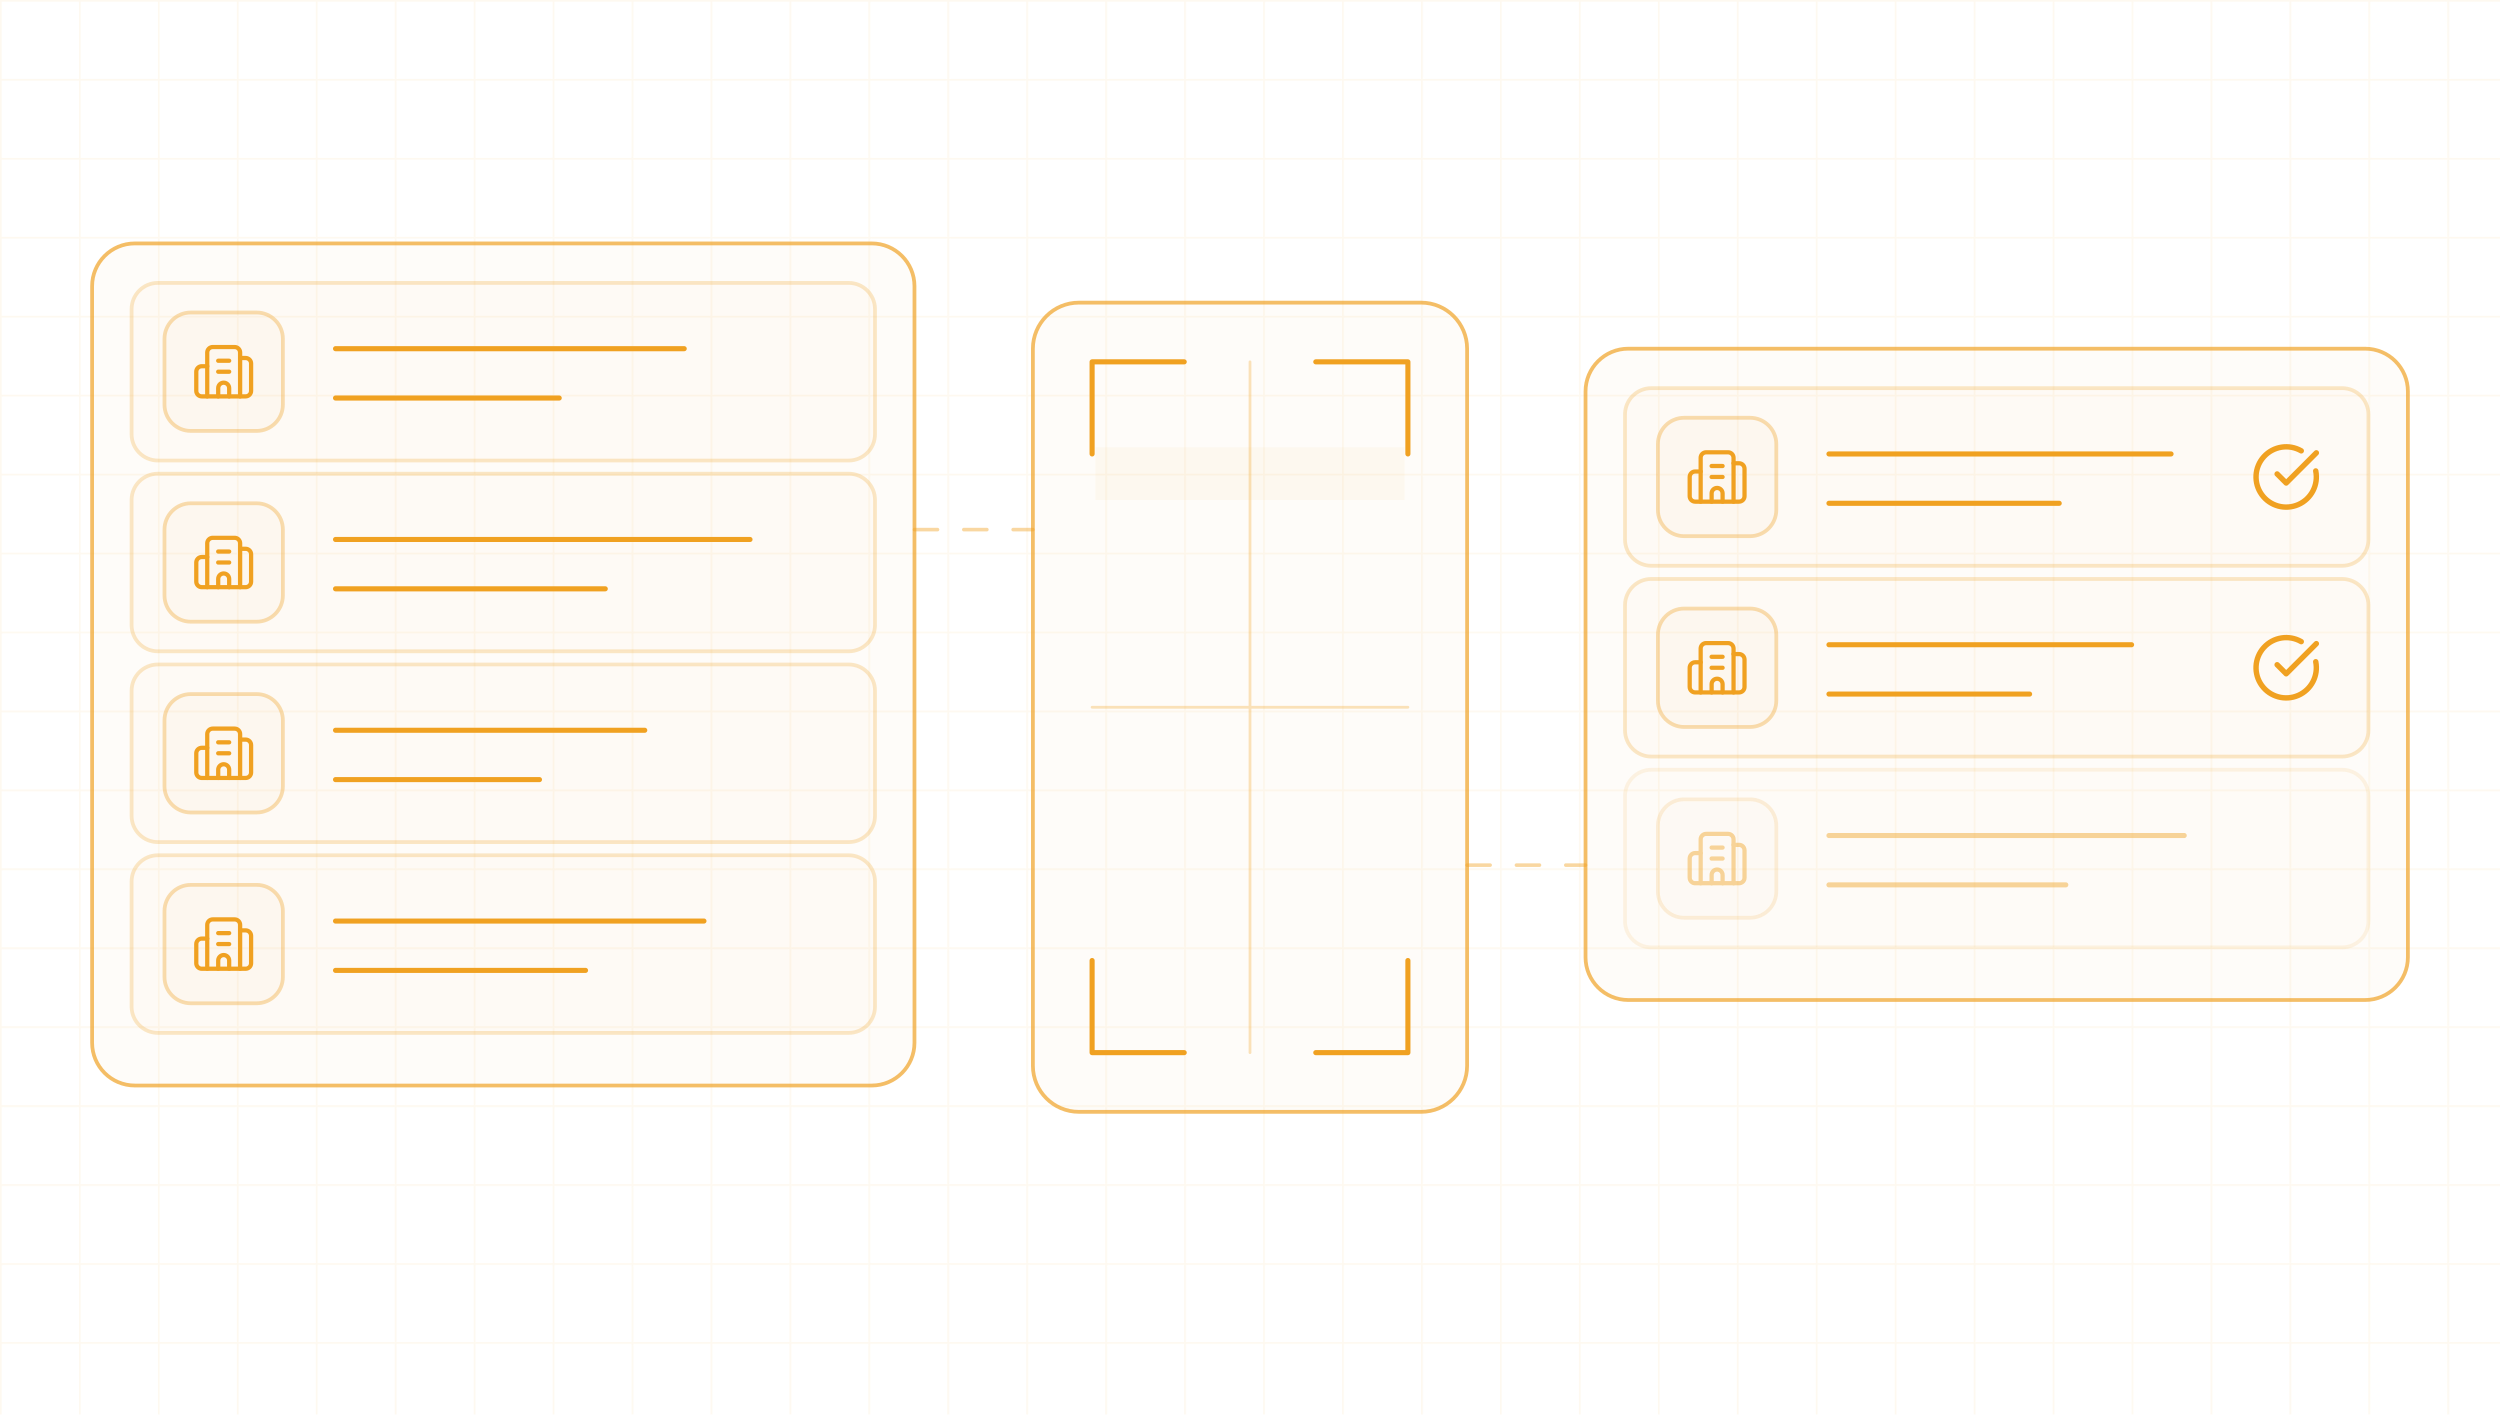
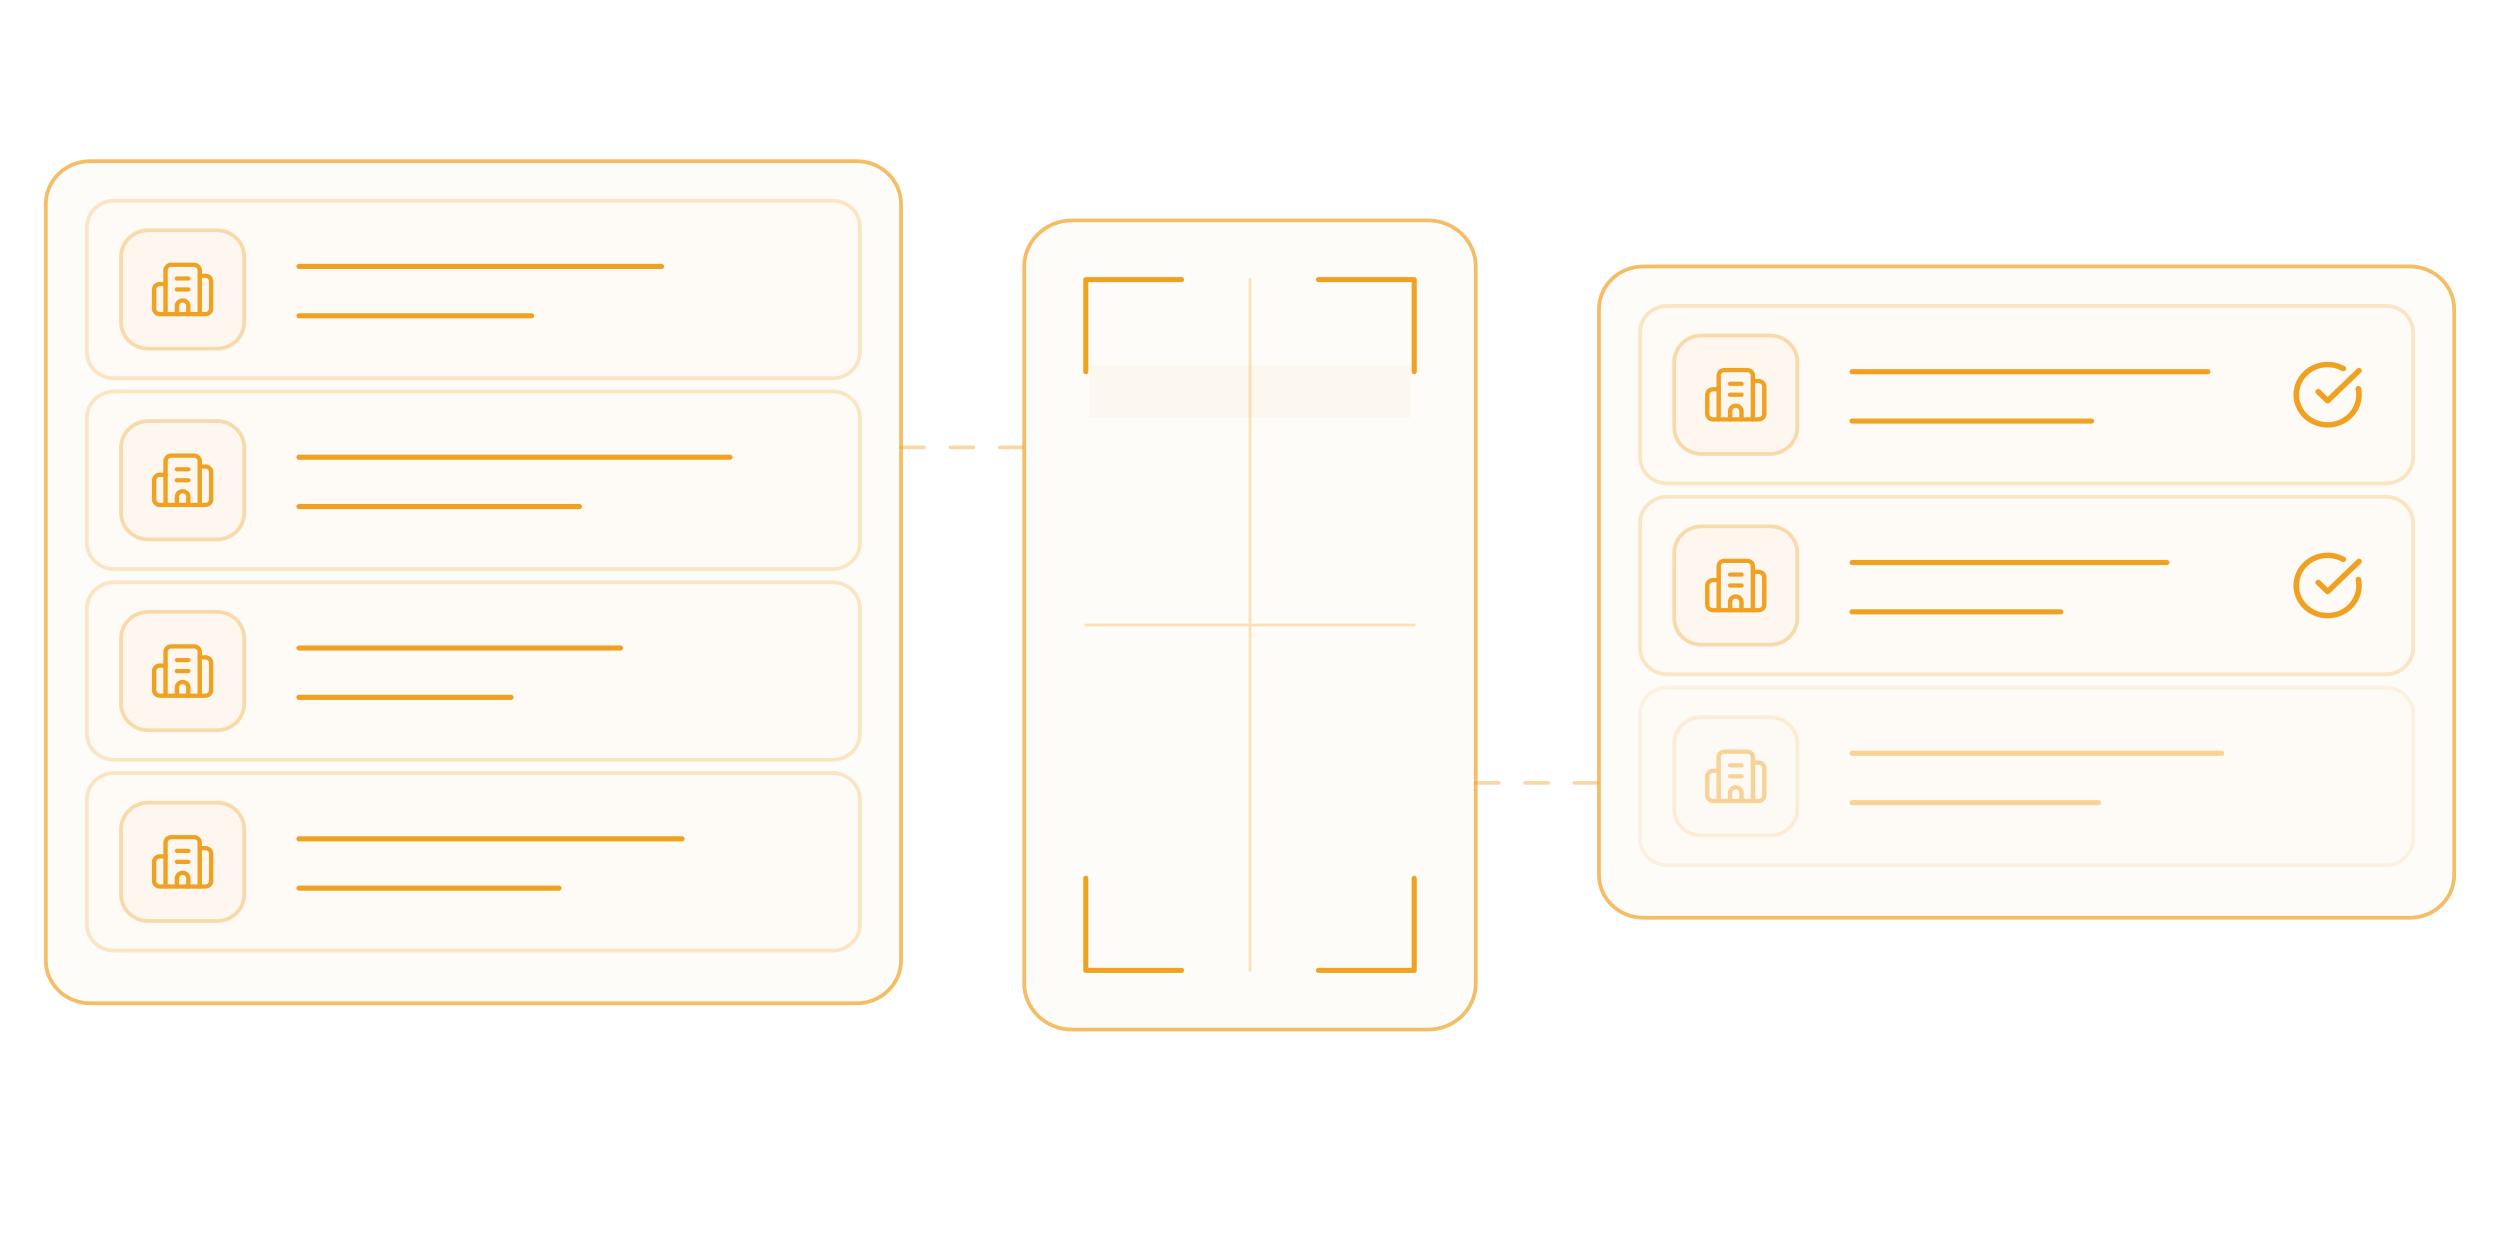
- <svg xmlns="http://www.w3.org/2000/svg" width="760" height="430" viewBox="0 0 760 430" role="img" aria-labelledby="title description">
+ <svg xmlns="http://www.w3.org/2000/svg" width="760" height="380" viewBox="0 0 760 380" role="img" aria-labelledby="title description">
  <style>
  :host{display:block;color:#f0a121}
-   svg{display:block;width:100%;height:auto;aspect-ratio:16/9;background:transparent;overflow:hidden}
-   .sk-grid{fill:none;stroke:#f0a121;stroke-width:1;stroke-opacity:.07}
+   svg{display:block;width:100%;height:auto;aspect-ratio:2/1;background:transparent;overflow:hidden}
  .sk-line,.sk-icon,.sk-flow,.sk-hair,.sk-ghost{fill:none;stroke:#f0a121;stroke-linecap:round;stroke-linejoin:round;vector-effect:non-scaling-stroke}
  .sk-line,.sk-icon{stroke-width:1.55}
  .sk-hair{stroke-width:.85;stroke-opacity:.3}
  .sk-ghost{stroke-width:1;stroke-opacity:.28;stroke-dasharray:5 7}
  .sk-flow{stroke-width:1.1;stroke-opacity:.42;stroke-dasharray:7 8;animation:flow 2.2s linear infinite}
+   .sk-arrow{fill:none;stroke:#f0a121;stroke-width:1.15;stroke-opacity:.7;marker-end:url(#sk-arrow);vector-effect:non-scaling-stroke}
  .sk-plane,.sk-row-bg,.sk-icon-box{fill:rgba(240,161,33,.024);stroke:#f0a121;stroke-width:1.15;stroke-opacity:.68;vector-effect:non-scaling-stroke}
  .sk-row-bg{fill:rgba(240,161,33,.018);stroke-opacity:.24}
  .sk-icon-box{stroke-opacity:.34}
  .sk-hot{fill:#f0a121;filter:url(#soft-glow)}
  .sk-label{fill:#f0a121;font:500 16px 'DM Mono',ui-monospace,monospace;letter-spacing:.08em}
  .sk-small-label{fill:#f0a121;fill-opacity:.58;font:500 10px 'DM Mono',ui-monospace,monospace;letter-spacing:.13em}
+   .sk-node-label{fill:#f0a121;fill-opacity:.74;font:500 11px 'DM Mono',ui-monospace,monospace;text-anchor:middle;letter-spacing:.04em}
+   .sk-flow-label{fill:#f0a121;fill-opacity:.9;font:500 17px 'DM Mono',ui-monospace,monospace;text-anchor:middle;letter-spacing:.01em}
+   .sk-flow-caption{fill:#f0a121;fill-opacity:.62;font:500 13px 'DM Mono',ui-monospace,monospace;text-anchor:middle;letter-spacing:.07em}
  .is-muted{opacity:.45}
  .sk-corner{fill:none;stroke:#f0a121;stroke-width:1;stroke-opacity:.35}
  .sk-node-ring,.sk-timeline-dot{fill:rgba(240,161,33,.018);stroke:#f0a121;stroke-width:1.4;vector-effect:non-scaling-stroke}
  .sk-timeline-dot{fill:#f0a121;stroke-width:0;filter:url(#soft-glow)}
  @keyframes flow{to{stroke-dashoffset:-30}}
  @media(prefers-reduced-motion:reduce){*{animation:none!important}}
</style>
-   <defs>
-     <pattern id="motor-grid" width="24" height="24" patternUnits="userSpaceOnUse">
-       <path d="M24 0H0V24" class="sk-grid" />
-     </pattern>
-     <filter id="soft-glow">
-       <feGaussianBlur stdDeviation="3" result="blur" />
-       <feMerge>
-         <feMergeNode in="blur" />
-         <feMergeNode in="SourceGraphic" />
-       </feMerge>
-     </filter>
-   </defs>
-   <rect width="760" height="430" fill="url(#motor-grid)" />
-   <g class="sk-entity-list">
-     <rect class="sk-plane" x="28" y="74" width="250" height="256" rx="13" />
-     <g class="sk-row" transform="translate(40 86)">
+   <g transform="translate(-15.2 -25) scale(1.04 1)">
+     <defs>
+       <filter id="soft-glow">
+         <feGaussianBlur stdDeviation="3" result="blur" />
+         <feMerge>
+           <feMergeNode in="blur" />
+           <feMergeNode in="SourceGraphic" />
+         </feMerge>
+       </filter>
+       <marker id="sk-arrow" markerWidth="8" markerHeight="8" refX="7" refY="4" orient="auto">
+         <path d="M0 0 8 4 0 8z" fill="#f0a121" fill-opacity=".72" />
+       </marker>
+     </defs>
+     <g class="sk-entity-list">
+       <rect class="sk-plane" x="28" y="74" width="250" height="256" rx="13" />
+       <g class="sk-row" transform="translate(40 86)">
+         <rect class="sk-row-bg" width="226" height="54" rx="8" />
+         <rect class="sk-icon-box" x="10" y="9" width="36" height="36" rx="8" />
+         <g class="sk-icon" transform="translate(18 17) scale(0.8333333)">
+           <path d="M10 12h4M10 8h4M14 21v-3a2 2 0 0 0-4 0v3" />
+           <path d="M6 10H4a2 2 0 0 0-2 2v7a2 2 0 0 0 2 2h16a2 2 0 0 0 2-2V9a2 2 0 0 0-2-2h-2" />
+           <path d="M6 21V5a2 2 0 0 1 2-2h8a2 2 0 0 1 2 2v16" />
+         </g>
+         <path class="sk-line" d="M62 20h106M62 35h68" />
+       </g>
+       <g class="sk-row is-active" transform="translate(40 144)">
+         <rect class="sk-row-bg" width="226" height="54" rx="8" />
+         <rect class="sk-icon-box" x="10" y="9" width="36" height="36" rx="8" />
+         <g class="sk-icon" transform="translate(18 17) scale(0.8333333)">
+           <path d="M10 12h4M10 8h4M14 21v-3a2 2 0 0 0-4 0v3" />
+           <path d="M6 10H4a2 2 0 0 0-2 2v7a2 2 0 0 0 2 2h16a2 2 0 0 0 2-2V9a2 2 0 0 0-2-2h-2" />
+           <path d="M6 21V5a2 2 0 0 1 2-2h8a2 2 0 0 1 2 2v16" />
+         </g>
+         <path class="sk-line" d="M62 20h126M62 35h82" />
+       </g>
+       <g class="sk-row" transform="translate(40 202)">
+         <rect class="sk-row-bg" width="226" height="54" rx="8" />
+         <rect class="sk-icon-box" x="10" y="9" width="36" height="36" rx="8" />
+         <g class="sk-icon" transform="translate(18 17) scale(0.8333333)">
+           <path d="M10 12h4M10 8h4M14 21v-3a2 2 0 0 0-4 0v3" />
+           <path d="M6 10H4a2 2 0 0 0-2 2v7a2 2 0 0 0 2 2h16a2 2 0 0 0 2-2V9a2 2 0 0 0-2-2h-2" />
+           <path d="M6 21V5a2 2 0 0 1 2-2h8a2 2 0 0 1 2 2v16" />
+         </g>
+         <path class="sk-line" d="M62 20h94M62 35h62" />
+       </g>
+       <g class="sk-row" transform="translate(40 260)">
+         <rect class="sk-row-bg" width="226" height="54" rx="8" />
+         <rect class="sk-icon-box" x="10" y="9" width="36" height="36" rx="8" />
+         <g class="sk-icon" transform="translate(18 17) scale(0.8333333)">
+           <path d="M10 12h4M10 8h4M14 21v-3a2 2 0 0 0-4 0v3" />
+           <path d="M6 10H4a2 2 0 0 0-2 2v7a2 2 0 0 0 2 2h16a2 2 0 0 0 2-2V9a2 2 0 0 0-2-2h-2" />
+           <path d="M6 21V5a2 2 0 0 1 2-2h8a2 2 0 0 1 2 2v16" />
+         </g>
+         <path class="sk-line" d="M62 20h112M62 35h76" />
+       </g>
+     </g>
+     <g class="sk-entity-list">
+       <rect class="sk-plane" x="482" y="106" width="250" height="198" rx="13" />
+       <g class="sk-row" transform="translate(494 118)">
+         <rect class="sk-row-bg" width="226" height="54" rx="8" />
+         <rect class="sk-icon-box" x="10" y="9" width="36" height="36" rx="8" />
+         <g class="sk-icon" transform="translate(18 17) scale(0.8333333)">
+           <path d="M10 12h4M10 8h4M14 21v-3a2 2 0 0 0-4 0v3" />
+           <path d="M6 10H4a2 2 0 0 0-2 2v7a2 2 0 0 0 2 2h16a2 2 0 0 0 2-2V9a2 2 0 0 0-2-2h-2" />
+           <path d="M6 21V5a2 2 0 0 1 2-2h8a2 2 0 0 1 2 2v16" />
+         </g>
+         <path class="sk-line" d="M62 20h104M62 35h70" />
+         <g class="sk-icon sk-row-status " transform="translate(190 16) scale(0.9166667)">
+           <path d="M21.801 10A10 10 0 1 1 17 3.335" />
+           <path d="m9 11 3 3L22 4" />
+         </g>
+       </g>
+       <g class="sk-row" transform="translate(494 176)">
+         <rect class="sk-row-bg" width="226" height="54" rx="8" />
+         <rect class="sk-icon-box" x="10" y="9" width="36" height="36" rx="8" />
+         <g class="sk-icon" transform="translate(18 17) scale(0.8333333)">
+           <path d="M10 12h4M10 8h4M14 21v-3a2 2 0 0 0-4 0v3" />
+           <path d="M6 10H4a2 2 0 0 0-2 2v7a2 2 0 0 0 2 2h16a2 2 0 0 0 2-2V9a2 2 0 0 0-2-2h-2" />
+           <path d="M6 21V5a2 2 0 0 1 2-2h8a2 2 0 0 1 2 2v16" />
+         </g>
+         <path class="sk-line" d="M62 20h92M62 35h61" />
+         <g class="sk-icon sk-row-status " transform="translate(190 16) scale(0.9166667)">
+           <path d="M21.801 10A10 10 0 1 1 17 3.335" />
+           <path d="m9 11 3 3L22 4" />
+         </g>
+       </g>
+       <g class="sk-row is-muted" transform="translate(494 234)">
+         <rect class="sk-row-bg" width="226" height="54" rx="8" />
+         <rect class="sk-icon-box" x="10" y="9" width="36" height="36" rx="8" />
+         <g class="sk-icon" transform="translate(18 17) scale(0.8333333)">
+           <path d="M10 12h4M10 8h4M14 21v-3a2 2 0 0 0-4 0v3" />
+           <path d="M6 10H4a2 2 0 0 0-2 2v7a2 2 0 0 0 2 2h16a2 2 0 0 0 2-2V9a2 2 0 0 0-2-2h-2" />
+           <path d="M6 21V5a2 2 0 0 1 2-2h8a2 2 0 0 1 2 2v16" />
+         </g>
+         <path class="sk-line" d="M62 20h108M62 35h72" />
+         <g class="sk-icon sk-row-status sk-check-arrival" transform="translate(190 16) scale(0.9166667)">
+           <path d="M21.801 10A10 10 0 1 1 17 3.335" />
+           <path d="m9 11 3 3L22 4" />
+         </g>
+       </g>
+     </g>
+     <g transform="translate(314 92)">
+       <rect class="sk-plane" x="0" y="0" width="132" height="246" rx="14" />
+       <path class="sk-line" d="M18 46V18h28M114 46V18H86M18 200v28h28M114 200v28H86" />
+       <path class="sk-hair" d="M66 18v210M18 123h96" />
+       <rect class="sk-scan" x="19" y="44" width="94" height="16" />
+     </g>
+     <path class="sk-flow" d="M278 161h36M446 263h36" />
+     <g class="sk-candidate" transform="translate(40 144)">
      <rect class="sk-row-bg" width="226" height="54" rx="8" />
-       <rect class="sk-icon-box" x="10" y="9" width="36" height="36" rx="8" />
-       <g class="sk-icon" transform="translate(18 17) scale(0.8333333)">
+       <rect class="sk-icon-box" x="8" y="7" width="34" height="34" rx="8" />
+       <g class="sk-icon" transform="translate(15 14) scale(0.8333333)">
        <path d="M10 12h4M10 8h4M14 21v-3a2 2 0 0 0-4 0v3" />
        <path d="M6 10H4a2 2 0 0 0-2 2v7a2 2 0 0 0 2 2h16a2 2 0 0 0 2-2V9a2 2 0 0 0-2-2h-2" />
        <path d="M6 21V5a2 2 0 0 1 2-2h8a2 2 0 0 1 2 2v16" />
      </g>
-       <path class="sk-line" d="M62 20h106M62 35h68" />
+       <path class="sk-line" d="M56 20h126M56 35h82" />
    </g>
-     <g class="sk-row is-active" transform="translate(40 144)">
-       <rect class="sk-row-bg" width="226" height="54" rx="8" />
-       <rect class="sk-icon-box" x="10" y="9" width="36" height="36" rx="8" />
-       <g class="sk-icon" transform="translate(18 17) scale(0.8333333)">
-         <path d="M10 12h4M10 8h4M14 21v-3a2 2 0 0 0-4 0v3" />
-         <path d="M6 10H4a2 2 0 0 0-2 2v7a2 2 0 0 0 2 2h16a2 2 0 0 0 2-2V9a2 2 0 0 0-2-2h-2" />
-         <path d="M6 21V5a2 2 0 0 1 2-2h8a2 2 0 0 1 2 2v16" />
-       </g>
-       <path class="sk-line" d="M62 20h126M62 35h82" />
-     </g>
-     <g class="sk-row" transform="translate(40 202)">
-       <rect class="sk-row-bg" width="226" height="54" rx="8" />
-       <rect class="sk-icon-box" x="10" y="9" width="36" height="36" rx="8" />
-       <g class="sk-icon" transform="translate(18 17) scale(0.8333333)">
-         <path d="M10 12h4M10 8h4M14 21v-3a2 2 0 0 0-4 0v3" />
-         <path d="M6 10H4a2 2 0 0 0-2 2v7a2 2 0 0 0 2 2h16a2 2 0 0 0 2-2V9a2 2 0 0 0-2-2h-2" />
-         <path d="M6 21V5a2 2 0 0 1 2-2h8a2 2 0 0 1 2 2v16" />
-       </g>
-       <path class="sk-line" d="M62 20h94M62 35h62" />
-     </g>
-     <g class="sk-row" transform="translate(40 260)">
-       <rect class="sk-row-bg" width="226" height="54" rx="8" />
-       <rect class="sk-icon-box" x="10" y="9" width="36" height="36" rx="8" />
-       <g class="sk-icon" transform="translate(18 17) scale(0.8333333)">
-         <path d="M10 12h4M10 8h4M14 21v-3a2 2 0 0 0-4 0v3" />
-         <path d="M6 10H4a2 2 0 0 0-2 2v7a2 2 0 0 0 2 2h16a2 2 0 0 0 2-2V9a2 2 0 0 0-2-2h-2" />
-         <path d="M6 21V5a2 2 0 0 1 2-2h8a2 2 0 0 1 2 2v16" />
-       </g>
-       <path class="sk-line" d="M62 20h112M62 35h76" />
-     </g>
-   </g>
-   <g class="sk-entity-list">
-     <rect class="sk-plane" x="482" y="106" width="250" height="198" rx="13" />
-     <g class="sk-row" transform="translate(494 118)">
-       <rect class="sk-row-bg" width="226" height="54" rx="8" />
-       <rect class="sk-icon-box" x="10" y="9" width="36" height="36" rx="8" />
-       <g class="sk-icon" transform="translate(18 17) scale(0.8333333)">
-         <path d="M10 12h4M10 8h4M14 21v-3a2 2 0 0 0-4 0v3" />
-         <path d="M6 10H4a2 2 0 0 0-2 2v7a2 2 0 0 0 2 2h16a2 2 0 0 0 2-2V9a2 2 0 0 0-2-2h-2" />
-         <path d="M6 21V5a2 2 0 0 1 2-2h8a2 2 0 0 1 2 2v16" />
-       </g>
-       <path class="sk-line" d="M62 20h104M62 35h70" />
-       <g class="sk-icon sk-row-status " transform="translate(190 16) scale(0.9166667)">
-         <path d="M21.801 10A10 10 0 1 1 17 3.335" />
-         <path d="m9 11 3 3L22 4" />
-       </g>
-     </g>
-     <g class="sk-row" transform="translate(494 176)">
-       <rect class="sk-row-bg" width="226" height="54" rx="8" />
-       <rect class="sk-icon-box" x="10" y="9" width="36" height="36" rx="8" />
-       <g class="sk-icon" transform="translate(18 17) scale(0.8333333)">
-         <path d="M10 12h4M10 8h4M14 21v-3a2 2 0 0 0-4 0v3" />
-         <path d="M6 10H4a2 2 0 0 0-2 2v7a2 2 0 0 0 2 2h16a2 2 0 0 0 2-2V9a2 2 0 0 0-2-2h-2" />
-         <path d="M6 21V5a2 2 0 0 1 2-2h8a2 2 0 0 1 2 2v16" />
-       </g>
-       <path class="sk-line" d="M62 20h92M62 35h61" />
-       <g class="sk-icon sk-row-status " transform="translate(190 16) scale(0.9166667)">
-         <path d="M21.801 10A10 10 0 1 1 17 3.335" />
-         <path d="m9 11 3 3L22 4" />
-       </g>
-     </g>
-     <g class="sk-row is-muted" transform="translate(494 234)">
-       <rect class="sk-row-bg" width="226" height="54" rx="8" />
-       <rect class="sk-icon-box" x="10" y="9" width="36" height="36" rx="8" />
-       <g class="sk-icon" transform="translate(18 17) scale(0.8333333)">
-         <path d="M10 12h4M10 8h4M14 21v-3a2 2 0 0 0-4 0v3" />
-         <path d="M6 10H4a2 2 0 0 0-2 2v7a2 2 0 0 0 2 2h16a2 2 0 0 0 2-2V9a2 2 0 0 0-2-2h-2" />
-         <path d="M6 21V5a2 2 0 0 1 2-2h8a2 2 0 0 1 2 2v16" />
-       </g>
-       <path class="sk-line" d="M62 20h108M62 35h72" />
-       <g class="sk-icon sk-row-status sk-check-arrival" transform="translate(190 16) scale(0.9166667)">
-         <path d="M21.801 10A10 10 0 1 1 17 3.335" />
-         <path d="m9 11 3 3L22 4" />
-       </g>
-     </g>
-   </g>
-   <g transform="translate(314 92)">
-     <rect class="sk-plane" x="0" y="0" width="132" height="246" rx="14" />
-     <path class="sk-line" d="M18 46V18h28M114 46V18H86M18 200v28h28M114 200v28H86" />
-     <path class="sk-hair" d="M66 18v210M18 123h96" />
-     <rect class="sk-scan" x="19" y="44" width="94" height="16" />
-   </g>
-   <path class="sk-flow" d="M278 161h36M446 263h36" />
-   <g class="sk-candidate" transform="translate(40 144)">
-     <rect class="sk-row-bg" width="226" height="54" rx="8" />
-     <rect class="sk-icon-box" x="8" y="7" width="34" height="34" rx="8" />
-     <g class="sk-icon" transform="translate(15 14) scale(0.8333333)">
-       <path d="M10 12h4M10 8h4M14 21v-3a2 2 0 0 0-4 0v3" />
-       <path d="M6 10H4a2 2 0 0 0-2 2v7a2 2 0 0 0 2 2h16a2 2 0 0 0 2-2V9a2 2 0 0 0-2-2h-2" />
-       <path d="M6 21V5a2 2 0 0 1 2-2h8a2 2 0 0 1 2 2v16" />
-     </g>
-     <path class="sk-line" d="M56 20h126M56 35h82" />
-   </g>
-   <style>
+     <style>
      .sk-scan{fill:#f0a121;opacity:.05;animation:scan 7s ease-in-out infinite}
      .sk-candidate{opacity:0;animation:candidate 7s ease-in-out infinite}
      .sk-row-status{stroke-width:1.8}.sk-check-arrival{opacity:0;animation:approved 7s ease-in-out infinite}
      @keyframes scan{0%,30%,68%,100%{transform:translateY(0);opacity:.04}42%{opacity:.32}60%{transform:translateY(146px);opacity:.18}}
      @keyframes candidate{0%,18%{opacity:0;transform:translate(40px,144px)}24%{opacity:1;transform:translate(40px,144px)}44%,57%{opacity:1;transform:translate(267px,190px)}76%,88%{opacity:1;transform:translate(494px,234px)}94%,100%{opacity:0;transform:translate(494px,234px)}}
      @keyframes approved{0%,69%,100%{opacity:0}78%,91%{opacity:1}}
    </style>
+   </g>
</svg>
